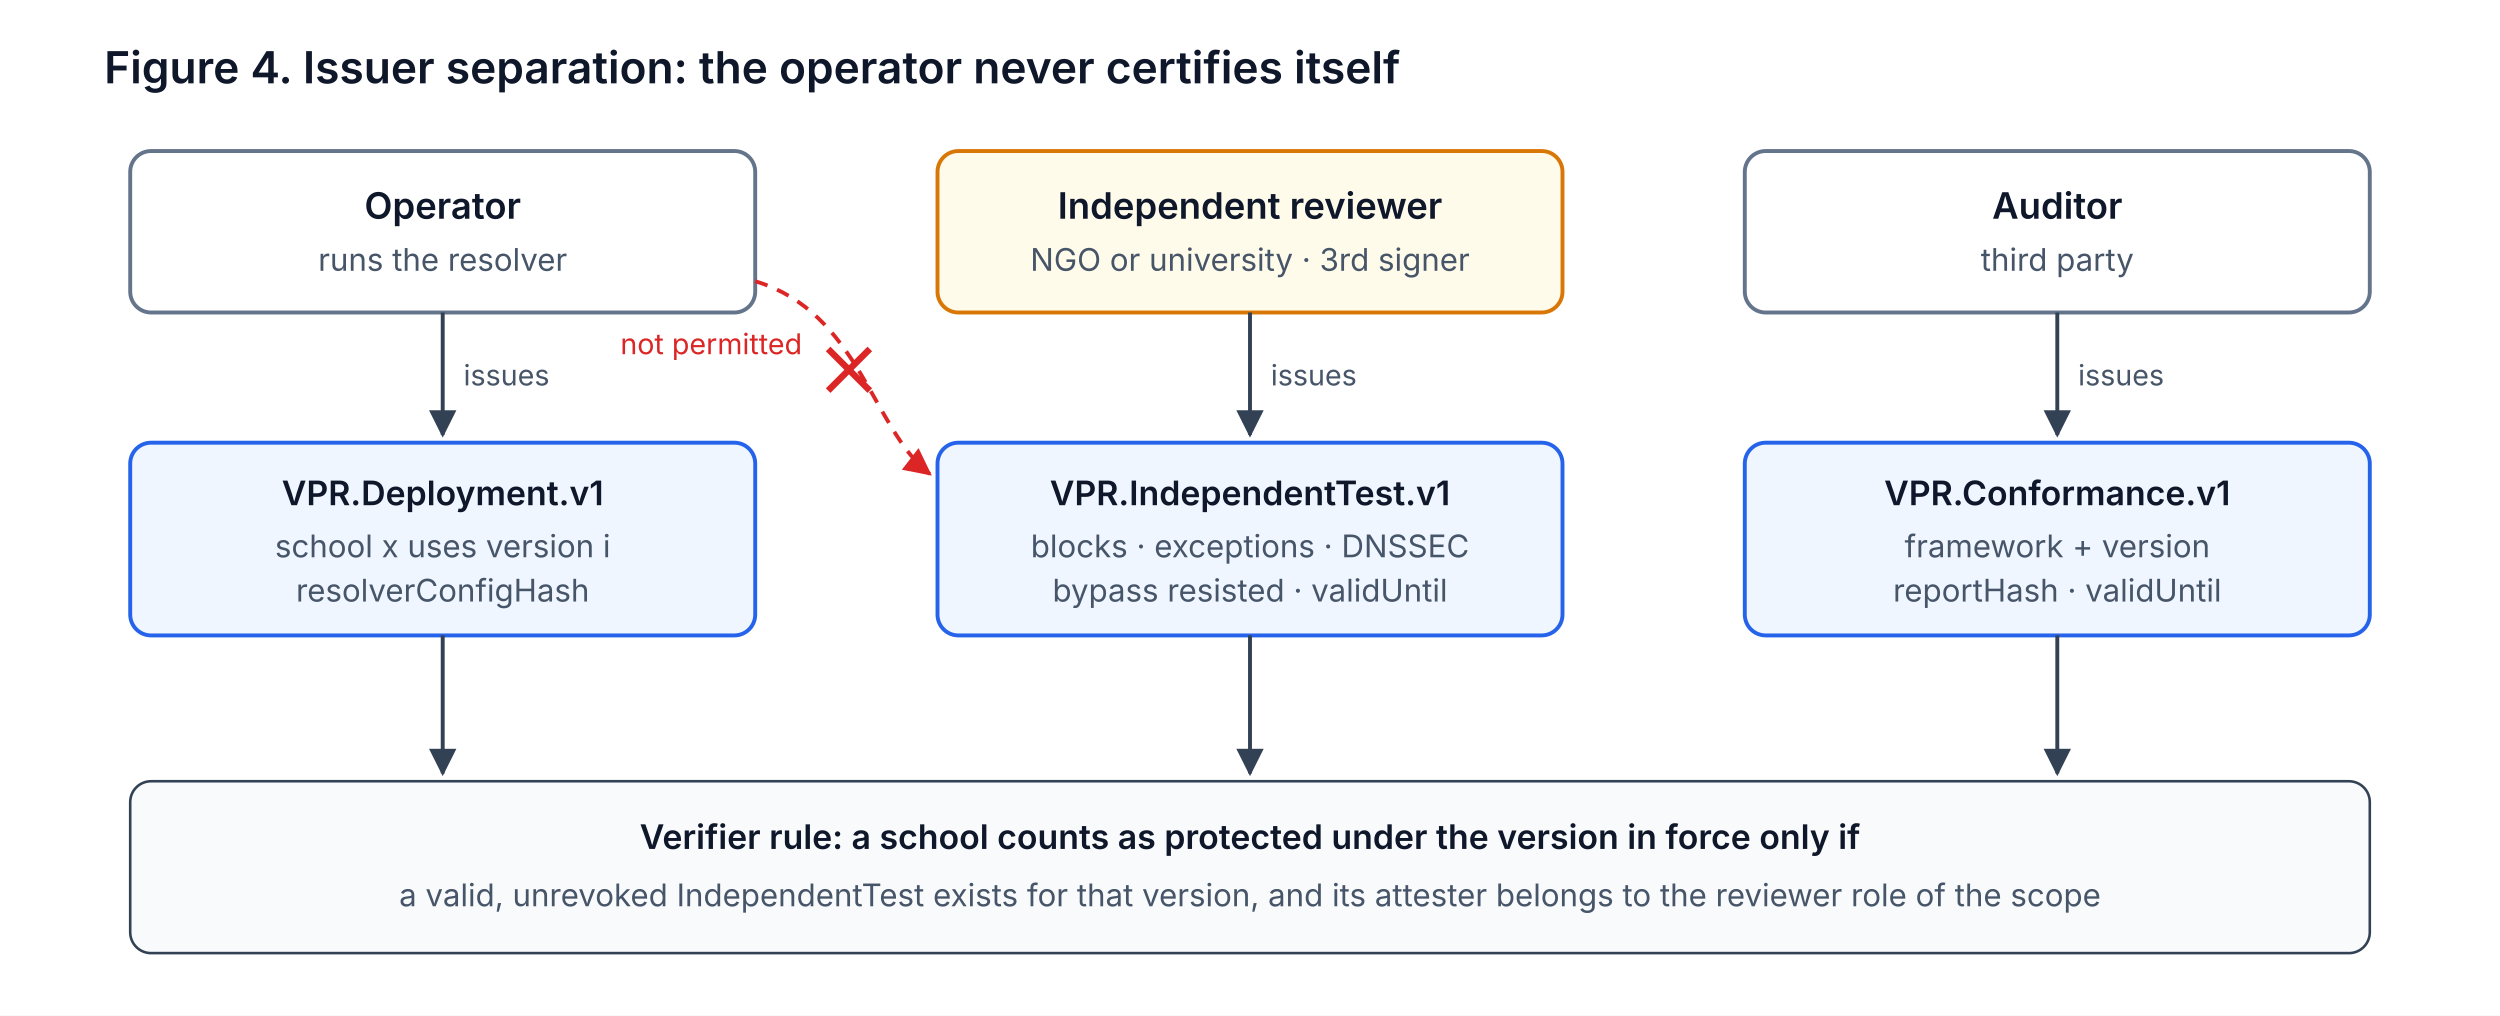
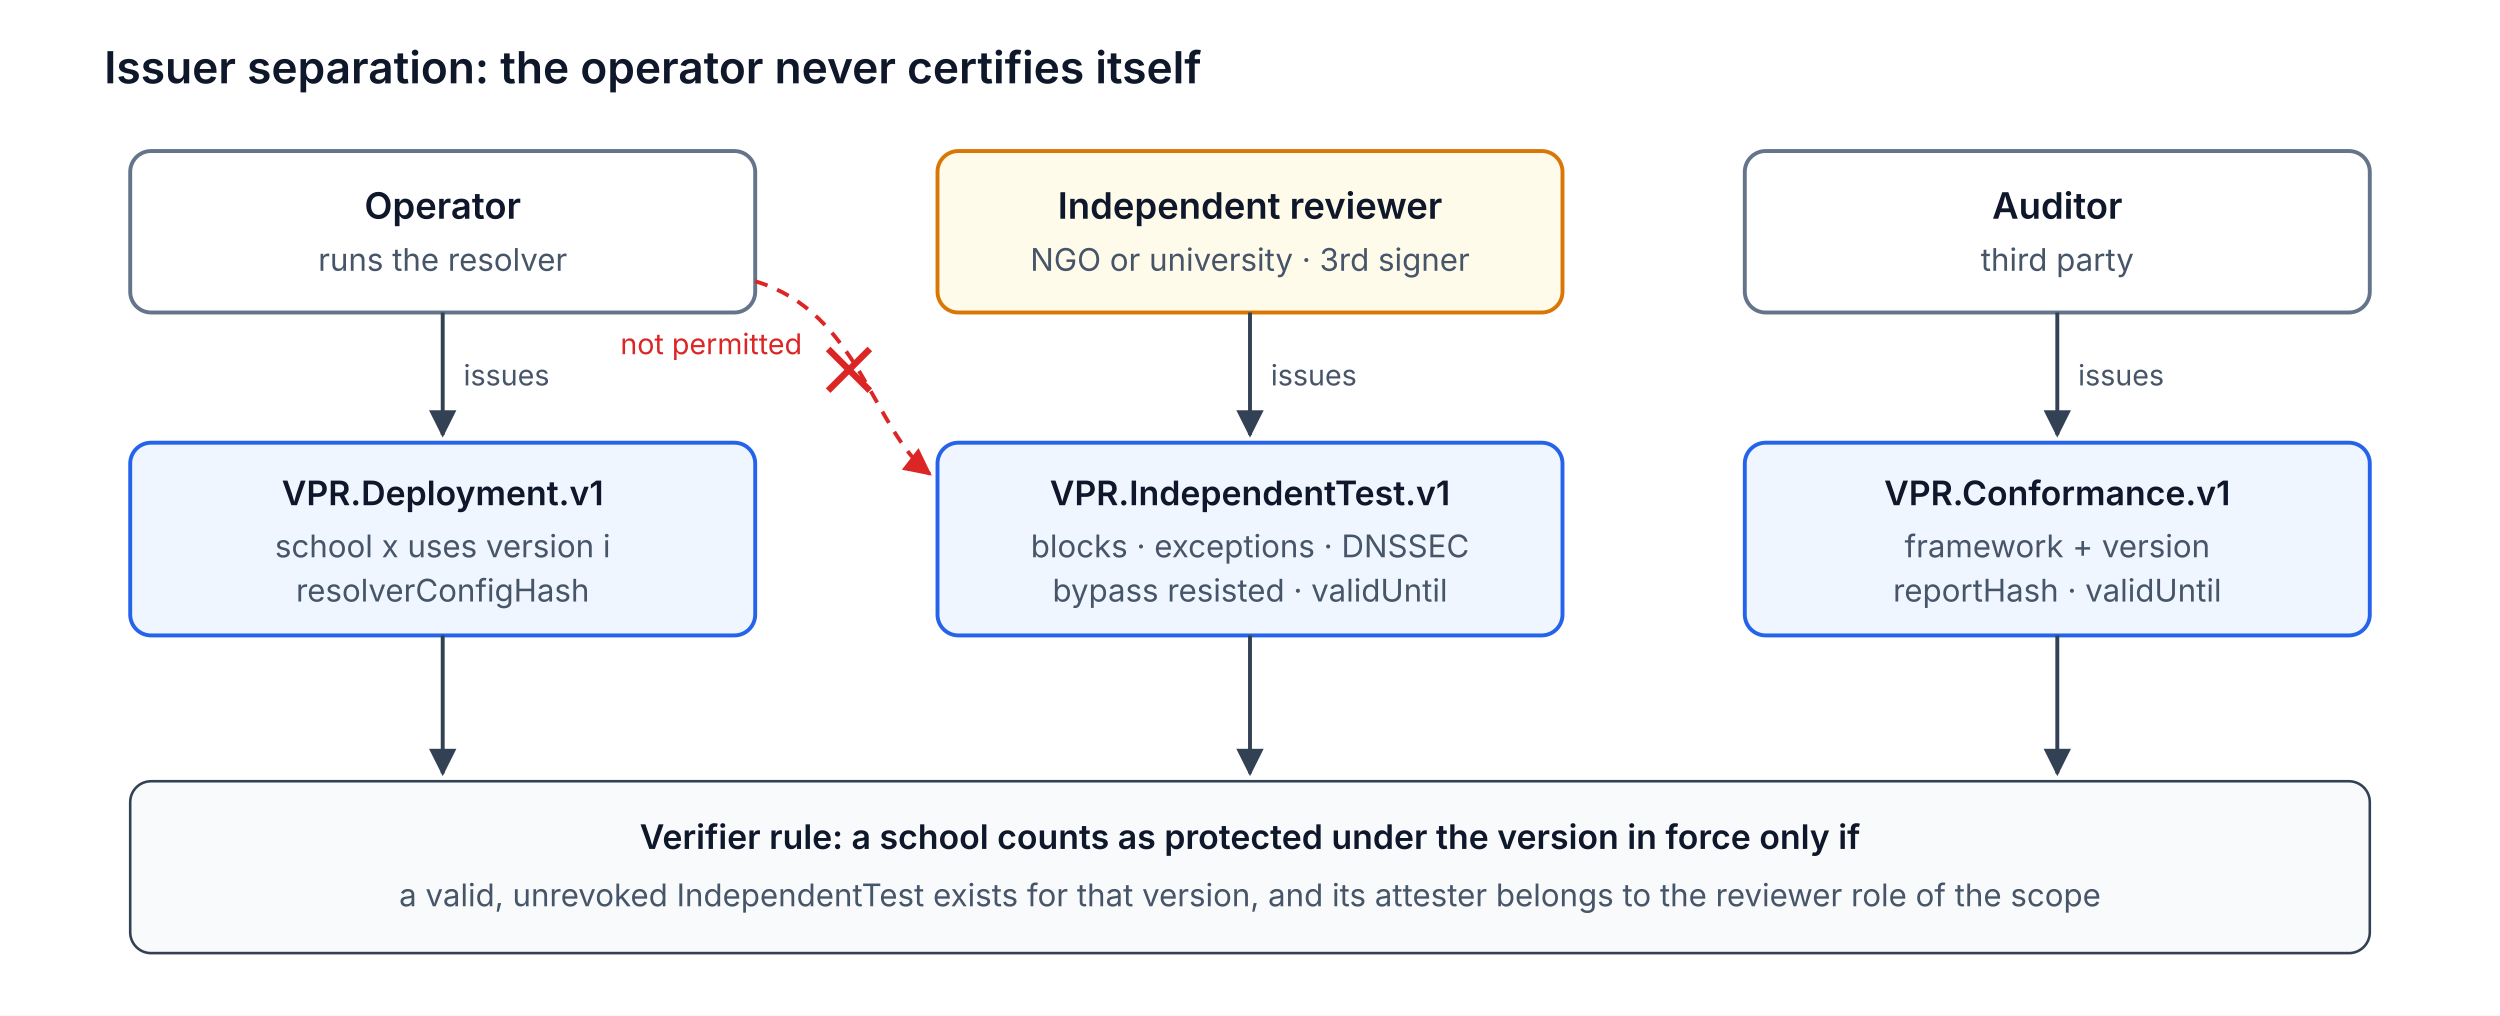
<svg xmlns="http://www.w3.org/2000/svg" viewBox="0 0 960 390" width="960" height="390" font-family="Inter, -apple-system, 'Segoe UI', Helvetica, Arial, sans-serif">
  <defs>
    <marker id="a" viewBox="0 0 10 10" refX="9" refY="5" markerWidth="7" markerHeight="7" orient="auto-start-reverse">
      <path d="M0,0 L10,5 L0,10 z" fill="#334155" />
    </marker>
    <marker id="r" viewBox="0 0 10 10" refX="9" refY="5" markerWidth="7" markerHeight="7" orient="auto-start-reverse">
      <path d="M0,0 L10,5 L0,10 z" fill="#dc2626" />
    </marker>
  </defs>
  <rect width="960" height="390" fill="#ffffff" />
-   <text x="40" y="32" font-size="17" font-weight="600" fill="#0f172a">Figure 4. Issuer separation: the operator never certifies itself</text>
+   <text x="40" y="32" font-size="17" font-weight="600" fill="#0f172a">Issuer separation: the operator never certifies itself</text>
  <rect x="50" y="58" width="240" height="62" rx="8" fill="#fff" stroke="#64748b" stroke-width="1.5" />
  <text x="170" y="84" font-size="14" font-weight="600" fill="#0f172a" text-anchor="middle">Operator</text>
  <text x="170" y="104" font-size="12" fill="#475569" text-anchor="middle">runs the resolver</text>
  <line x1="170" y1="120" x2="170" y2="167" stroke="#334155" stroke-width="1.5" marker-end="url(#a)" />
  <text x="178" y="148" font-size="11" fill="#475569">issues</text>
  <rect x="50" y="170" width="240" height="74" rx="8" fill="#eff6ff" stroke="#2563eb" stroke-width="1.5" />
  <text x="170" y="194" font-size="13" font-weight="600" fill="#0f172a" text-anchor="middle">VPR.Deployment.v1</text>
  <text x="170" y="214" font-size="12" fill="#475569" text-anchor="middle">school x uses version i</text>
  <text x="170" y="231" font-size="12" fill="#475569" text-anchor="middle">resolverConfigHash</text>
  <line x1="170" y1="244" x2="170" y2="297" stroke="#334155" stroke-width="1.5" marker-end="url(#a)" />
  <rect x="360" y="58" width="240" height="62" rx="8" fill="#fffbeb" stroke="#d97706" stroke-width="1.5" />
  <text x="480" y="84" font-size="14" font-weight="600" fill="#0f172a" text-anchor="middle">Independent reviewer</text>
  <text x="480" y="104" font-size="12" fill="#475569" text-anchor="middle">NGO or university · 3rd signer</text>
  <line x1="480" y1="120" x2="480" y2="167" stroke="#334155" stroke-width="1.5" marker-end="url(#a)" />
  <text x="488" y="148" font-size="11" fill="#475569">issues</text>
  <rect x="360" y="170" width="240" height="74" rx="8" fill="#eff6ff" stroke="#2563eb" stroke-width="1.5" />
  <text x="480" y="194" font-size="13" font-weight="600" fill="#0f172a" text-anchor="middle">VPR.IndependentTest.v1</text>
  <text x="480" y="214" font-size="12" fill="#475569" text-anchor="middle">blocks · exceptions · DNSSEC</text>
  <text x="480" y="231" font-size="12" fill="#475569" text-anchor="middle">bypass resisted · validUntil</text>
  <line x1="480" y1="244" x2="480" y2="297" stroke="#334155" stroke-width="1.5" marker-end="url(#a)" />
  <rect x="670" y="58" width="240" height="62" rx="8" fill="#fff" stroke="#64748b" stroke-width="1.5" />
  <text x="790" y="84" font-size="14" font-weight="600" fill="#0f172a" text-anchor="middle">Auditor</text>
  <text x="790" y="104" font-size="12" fill="#475569" text-anchor="middle">third party</text>
  <line x1="790" y1="120" x2="790" y2="167" stroke="#334155" stroke-width="1.5" marker-end="url(#a)" />
  <text x="798" y="148" font-size="11" fill="#475569">issues</text>
  <rect x="670" y="170" width="240" height="74" rx="8" fill="#eff6ff" stroke="#2563eb" stroke-width="1.5" />
  <text x="790" y="194" font-size="13" font-weight="600" fill="#0f172a" text-anchor="middle">VPR.Conformance.v1</text>
  <text x="790" y="214" font-size="12" fill="#475569" text-anchor="middle">framework + version</text>
  <text x="790" y="231" font-size="12" fill="#475569" text-anchor="middle">reportHash · validUntil</text>
  <line x1="790" y1="244" x2="790" y2="297" stroke="#334155" stroke-width="1.5" marker-end="url(#a)" />
  <path d="M290,108 C330,120 335,165 357,182" fill="none" stroke="#dc2626" stroke-width="1.5" stroke-dasharray="5 4" marker-end="url(#r)" />
  <g stroke="#dc2626" stroke-width="2.5">
    <line x1="318" y1="134" x2="334" y2="150" />
    <line x1="334" y1="134" x2="318" y2="150" />
  </g>
  <text x="308" y="136" font-size="11" fill="#dc2626" text-anchor="end">not permitted</text>
  <rect x="50" y="300" width="860" height="66" rx="8" fill="#f8fafc" stroke="#334155" />
  <text x="480" y="326" font-size="13" font-weight="600" fill="#0f172a" text-anchor="middle">Verifier rule: a school counts as protected under the version in force only if</text>
  <text x="480" y="348" font-size="12" fill="#475569" text-anchor="middle">a valid, unrevoked IndependentTest exists for that version, and its attester belongs to the reviewer role of the scope</text>
</svg>
